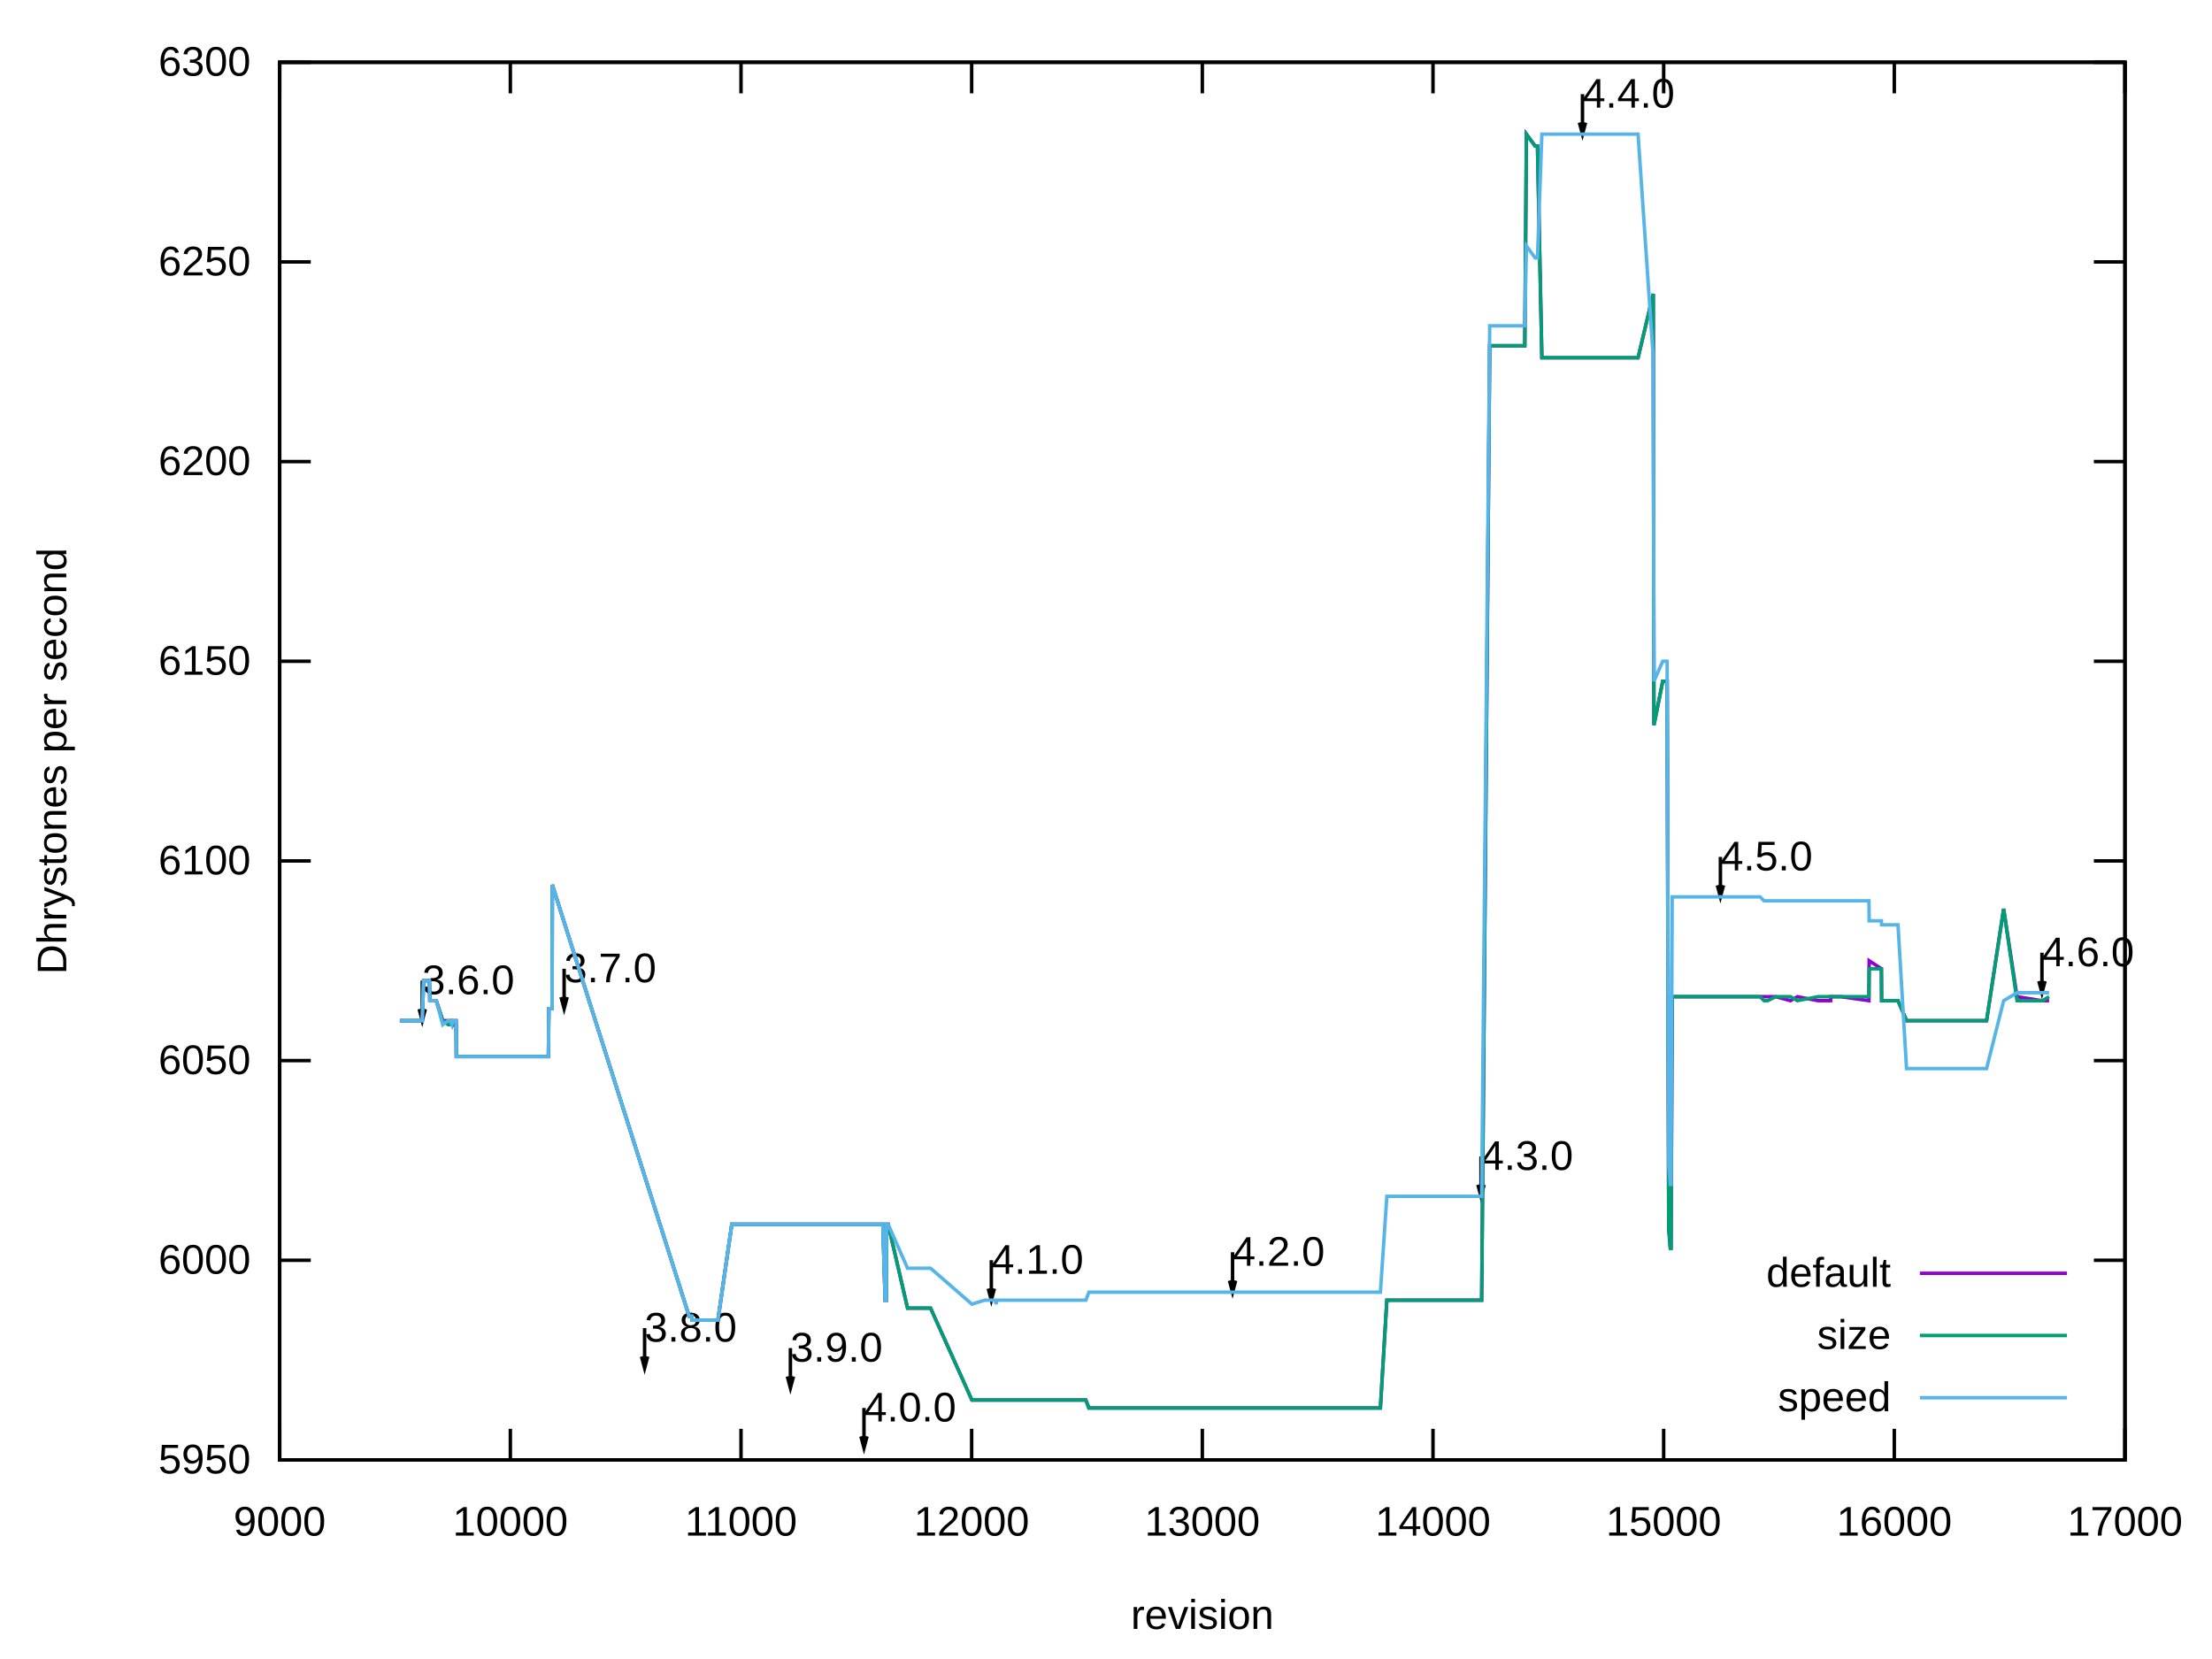
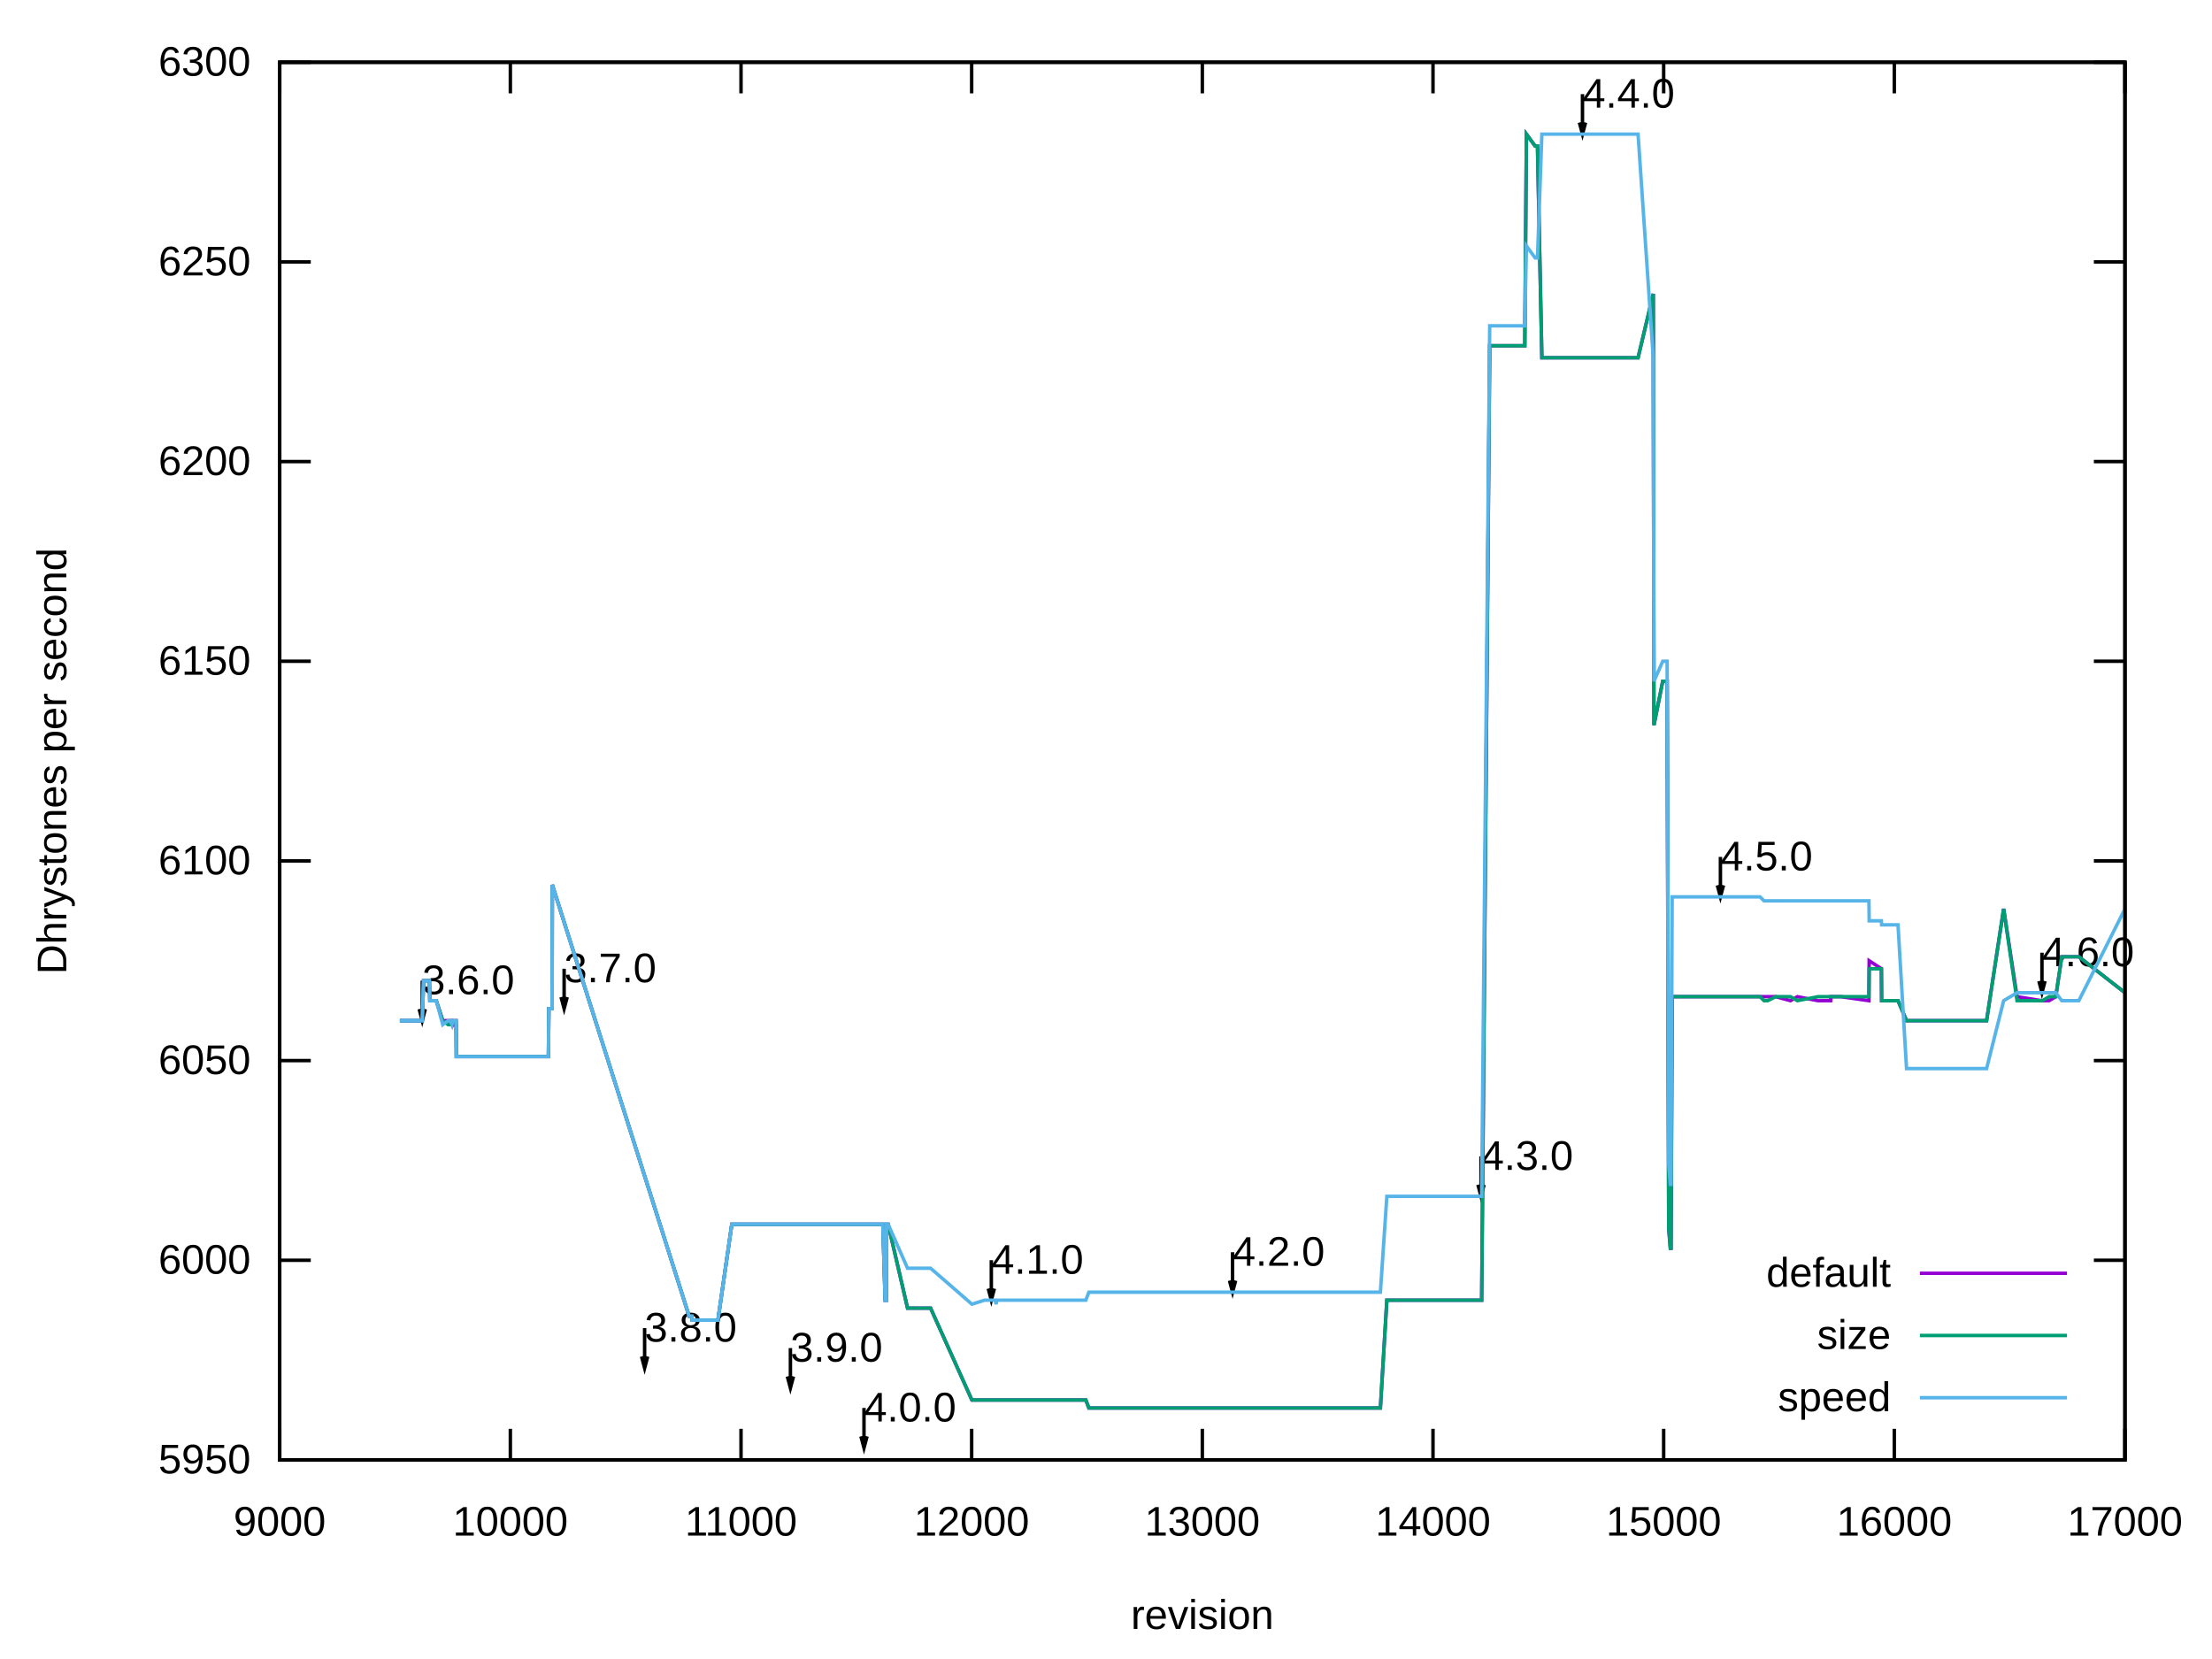
<svg xmlns="http://www.w3.org/2000/svg" xmlns:xlink="http://www.w3.org/1999/xlink" width="640" height="480" viewBox="0 0 640 480">
  <g id="gnuplot_canvas">
    <rect x="0" y="0" width="640" height="480" fill="none" />
    <defs>
      <circle id="gpDot" r="0.5" stroke-width="0.5" stroke="currentColor" />
      <path id="gpPt0" stroke-width="0.222" stroke="currentColor" d="M-1,0 h2 M0,-1 v2" />
      <path id="gpPt1" stroke-width="0.222" stroke="currentColor" d="M-1,-1 L1,1 M1,-1 L-1,1" />
      <path id="gpPt2" stroke-width="0.222" stroke="currentColor" d="M-1,0 L1,0 M0,-1 L0,1 M-1,-1 L1,1 M-1,1 L1,-1" />
      <rect id="gpPt3" stroke-width="0.222" stroke="currentColor" x="-1" y="-1" width="2" height="2" />
      <rect id="gpPt4" stroke-width="0.222" stroke="currentColor" fill="currentColor" x="-1" y="-1" width="2" height="2" />
      <circle id="gpPt5" stroke-width="0.222" stroke="currentColor" cx="0" cy="0" r="1" />
      <use xlink:href="#gpPt5" id="gpPt6" fill="currentColor" stroke="none" />
      <path id="gpPt7" stroke-width="0.222" stroke="currentColor" d="M0,-1.33 L-1.33,0.67 L1.33,0.67 z" />
      <use xlink:href="#gpPt7" id="gpPt8" fill="currentColor" stroke="none" />
      <use xlink:href="#gpPt7" id="gpPt9" stroke="currentColor" transform="rotate(180)" />
      <use xlink:href="#gpPt9" id="gpPt10" fill="currentColor" stroke="none" />
      <use xlink:href="#gpPt3" id="gpPt11" stroke="currentColor" transform="rotate(45)" />
      <use xlink:href="#gpPt11" id="gpPt12" fill="currentColor" stroke="none" />
      <path id="gpPt13" stroke-width="0.222" stroke="currentColor" d="M0,1.330 L1.265,0.411 L0.782,-1.067 L-0.782,-1.076 L-1.265,0.411 z" />
      <use xlink:href="#gpPt13" id="gpPt14" fill="currentColor" stroke="none" />
      <filter id="textbox" filterUnits="objectBoundingBox" x="0" y="0" height="1" width="1">
        <feFlood flood-color="white" flood-opacity="1" result="bgnd" />
        <feComposite in="SourceGraphic" in2="bgnd" operator="atop" />
      </filter>
      <filter id="greybox" filterUnits="objectBoundingBox" x="0" y="0" height="1" width="1">
        <feFlood flood-color="lightgrey" flood-opacity="1" result="grey" />
        <feComposite in="SourceGraphic" in2="grey" operator="atop" />
      </filter>
    </defs>
    <g fill="none" color="white" stroke="currentColor" stroke-width="1.00" stroke-linecap="butt" stroke-linejoin="miter">
</g>
    <g fill="none" color="black" stroke="currentColor" stroke-width="1.00" stroke-linecap="butt" stroke-linejoin="miter">
      <path stroke="black" d="M80.92,422.40 L89.92,422.40 M614.82,422.40 L605.82,422.40  " />
      <g transform="translate(72.53,426.30)" stroke="none" fill="black" font-family="Arial" font-size="12.00" text-anchor="end">
        <text>
          <tspan font-family="Arial"> 5950</tspan>
        </text>
      </g>
    </g>
    <g fill="none" color="black" stroke="currentColor" stroke-width="1.00" stroke-linecap="butt" stroke-linejoin="miter">
      <path stroke="black" d="M80.92,364.63 L89.92,364.63 M614.82,364.63 L605.82,364.63  " />
      <g transform="translate(72.53,368.53)" stroke="none" fill="black" font-family="Arial" font-size="12.00" text-anchor="end">
        <text>
          <tspan font-family="Arial"> 6000</tspan>
        </text>
      </g>
    </g>
    <g fill="none" color="black" stroke="currentColor" stroke-width="1.00" stroke-linecap="butt" stroke-linejoin="miter">
      <path stroke="black" d="M80.92,306.86 L89.92,306.86 M614.82,306.86 L605.82,306.86  " />
      <g transform="translate(72.53,310.76)" stroke="none" fill="black" font-family="Arial" font-size="12.00" text-anchor="end">
        <text>
          <tspan font-family="Arial"> 6050</tspan>
        </text>
      </g>
    </g>
    <g fill="none" color="black" stroke="currentColor" stroke-width="1.00" stroke-linecap="butt" stroke-linejoin="miter">
      <path stroke="black" d="M80.92,249.09 L89.92,249.09 M614.82,249.09 L605.82,249.09  " />
      <g transform="translate(72.53,252.99)" stroke="none" fill="black" font-family="Arial" font-size="12.00" text-anchor="end">
        <text>
          <tspan font-family="Arial"> 6100</tspan>
        </text>
      </g>
    </g>
    <g fill="none" color="black" stroke="currentColor" stroke-width="1.00" stroke-linecap="butt" stroke-linejoin="miter">
      <path stroke="black" d="M80.92,191.32 L89.92,191.32 M614.82,191.32 L605.82,191.32  " />
      <g transform="translate(72.53,195.22)" stroke="none" fill="black" font-family="Arial" font-size="12.00" text-anchor="end">
        <text>
          <tspan font-family="Arial"> 6150</tspan>
        </text>
      </g>
    </g>
    <g fill="none" color="black" stroke="currentColor" stroke-width="1.00" stroke-linecap="butt" stroke-linejoin="miter">
      <path stroke="black" d="M80.92,133.55 L89.92,133.55 M614.82,133.55 L605.82,133.55  " />
      <g transform="translate(72.53,137.45)" stroke="none" fill="black" font-family="Arial" font-size="12.00" text-anchor="end">
        <text>
          <tspan font-family="Arial"> 6200</tspan>
        </text>
      </g>
    </g>
    <g fill="none" color="black" stroke="currentColor" stroke-width="1.00" stroke-linecap="butt" stroke-linejoin="miter">
      <path stroke="black" d="M80.92,75.78 L89.92,75.78 M614.82,75.78 L605.82,75.78  " />
      <g transform="translate(72.53,79.68)" stroke="none" fill="black" font-family="Arial" font-size="12.00" text-anchor="end">
        <text>
          <tspan font-family="Arial"> 6250</tspan>
        </text>
      </g>
    </g>
    <g fill="none" color="black" stroke="currentColor" stroke-width="1.00" stroke-linecap="butt" stroke-linejoin="miter">
      <path stroke="black" d="M80.92,18.01 L89.92,18.01 M614.82,18.01 L605.82,18.01  " />
      <g transform="translate(72.53,21.91)" stroke="none" fill="black" font-family="Arial" font-size="12.00" text-anchor="end">
        <text>
          <tspan font-family="Arial"> 6300</tspan>
        </text>
      </g>
    </g>
    <g fill="none" color="black" stroke="currentColor" stroke-width="1.00" stroke-linecap="butt" stroke-linejoin="miter">
      <path stroke="black" d="M80.92,422.40 L80.92,413.40 M80.92,18.01 L80.92,27.01  " />
      <g transform="translate(80.92,444.30)" stroke="none" fill="black" font-family="Arial" font-size="12.00" text-anchor="middle">
        <text>
          <tspan font-family="Arial"> 9000</tspan>
        </text>
      </g>
    </g>
    <g fill="none" color="black" stroke="currentColor" stroke-width="1.00" stroke-linecap="butt" stroke-linejoin="miter">
      <path stroke="black" d="M147.66,422.40 L147.66,413.40 M147.66,18.01 L147.66,27.01  " />
      <g transform="translate(147.66,444.30)" stroke="none" fill="black" font-family="Arial" font-size="12.00" text-anchor="middle">
        <text>
          <tspan font-family="Arial"> 10000</tspan>
        </text>
      </g>
    </g>
    <g fill="none" color="black" stroke="currentColor" stroke-width="1.00" stroke-linecap="butt" stroke-linejoin="miter">
      <path stroke="black" d="M214.40,422.40 L214.40,413.40 M214.40,18.01 L214.40,27.01  " />
      <g transform="translate(214.40,444.30)" stroke="none" fill="black" font-family="Arial" font-size="12.00" text-anchor="middle">
        <text>
          <tspan font-family="Arial"> 11000</tspan>
        </text>
      </g>
    </g>
    <g fill="none" color="black" stroke="currentColor" stroke-width="1.00" stroke-linecap="butt" stroke-linejoin="miter">
      <path stroke="black" d="M281.13,422.40 L281.13,413.40 M281.13,18.01 L281.13,27.01  " />
      <g transform="translate(281.13,444.30)" stroke="none" fill="black" font-family="Arial" font-size="12.00" text-anchor="middle">
        <text>
          <tspan font-family="Arial"> 12000</tspan>
        </text>
      </g>
    </g>
    <g fill="none" color="black" stroke="currentColor" stroke-width="1.00" stroke-linecap="butt" stroke-linejoin="miter">
      <path stroke="black" d="M347.87,422.40 L347.87,413.40 M347.87,18.01 L347.87,27.01  " />
      <g transform="translate(347.87,444.30)" stroke="none" fill="black" font-family="Arial" font-size="12.00" text-anchor="middle">
        <text>
          <tspan font-family="Arial"> 13000</tspan>
        </text>
      </g>
    </g>
    <g fill="none" color="black" stroke="currentColor" stroke-width="1.00" stroke-linecap="butt" stroke-linejoin="miter">
      <path stroke="black" d="M414.61,422.40 L414.61,413.40 M414.61,18.01 L414.61,27.01  " />
      <g transform="translate(414.61,444.30)" stroke="none" fill="black" font-family="Arial" font-size="12.00" text-anchor="middle">
        <text>
          <tspan font-family="Arial"> 14000</tspan>
        </text>
      </g>
    </g>
    <g fill="none" color="black" stroke="currentColor" stroke-width="1.00" stroke-linecap="butt" stroke-linejoin="miter">
      <path stroke="black" d="M481.35,422.40 L481.35,413.40 M481.35,18.01 L481.35,27.01  " />
      <g transform="translate(481.35,444.30)" stroke="none" fill="black" font-family="Arial" font-size="12.00" text-anchor="middle">
        <text>
          <tspan font-family="Arial"> 15000</tspan>
        </text>
      </g>
    </g>
    <g fill="none" color="black" stroke="currentColor" stroke-width="1.00" stroke-linecap="butt" stroke-linejoin="miter">
      <path stroke="black" d="M548.08,422.40 L548.08,413.40 M548.08,18.01 L548.08,27.01  " />
      <g transform="translate(548.08,444.30)" stroke="none" fill="black" font-family="Arial" font-size="12.00" text-anchor="middle">
        <text>
          <tspan font-family="Arial"> 16000</tspan>
        </text>
      </g>
    </g>
    <g fill="none" color="black" stroke="currentColor" stroke-width="1.00" stroke-linecap="butt" stroke-linejoin="miter">
      <path stroke="black" d="M614.82,422.40 L614.82,413.40 M614.82,18.01 L614.82,27.01  " />
      <g transform="translate(614.82,444.30)" stroke="none" fill="black" font-family="Arial" font-size="12.00" text-anchor="middle">
        <text>
          <tspan font-family="Arial"> 17000</tspan>
        </text>
      </g>
    </g>
    <g fill="none" color="black" stroke="currentColor" stroke-width="1.00" stroke-linecap="butt" stroke-linejoin="miter">
</g>
    <g fill="none" color="black" stroke="currentColor" stroke-width="1.00" stroke-linecap="butt" stroke-linejoin="miter">
      <path stroke="black" d="M80.92,18.01 L80.92,422.40 L614.82,422.40 L614.82,18.01 L80.92,18.01 Z  " />
      <g transform="translate(122.16,287.65)" stroke="none" fill="black" font-family="Arial" font-size="12.00" text-anchor="start">
        <text>
          <tspan font-family="Arial">3.6.0</tspan>
        </text>
      </g>
      <g transform="translate(163.21,284.19)" stroke="none" fill="black" font-family="Arial" font-size="12.00" text-anchor="start">
        <text>
          <tspan font-family="Arial">3.7.0</tspan>
        </text>
      </g>
      <g transform="translate(186.50,388.17)" stroke="none" fill="black" font-family="Arial" font-size="12.00" text-anchor="start">
        <text>
          <tspan font-family="Arial">3.8.0</tspan>
        </text>
      </g>
      <g transform="translate(228.68,393.95)" stroke="none" fill="black" font-family="Arial" font-size="12.00" text-anchor="start">
        <text>
          <tspan font-family="Arial">3.9.0</tspan>
        </text>
      </g>
      <g transform="translate(249.97,411.28)" stroke="none" fill="black" font-family="Arial" font-size="12.00" text-anchor="start">
        <text>
          <tspan font-family="Arial">4.0.0</tspan>
        </text>
      </g>
      <g transform="translate(286.81,368.53)" stroke="none" fill="black" font-family="Arial" font-size="12.00" text-anchor="start">
        <text>
          <tspan font-family="Arial">4.1.0</tspan>
        </text>
      </g>
      <g transform="translate(356.61,366.22)" stroke="none" fill="black" font-family="Arial" font-size="12.00" text-anchor="start">
        <text>
          <tspan font-family="Arial">4.2.0</tspan>
        </text>
      </g>
      <g transform="translate(428.49,338.49)" stroke="none" fill="black" font-family="Arial" font-size="12.00" text-anchor="start">
        <text>
          <tspan font-family="Arial">4.3.0</tspan>
        </text>
      </g>
      <g transform="translate(457.85,31.15)" stroke="none" fill="black" font-family="Arial" font-size="12.00" text-anchor="start">
        <text>
          <tspan font-family="Arial">4.4.0</tspan>
        </text>
      </g>
      <g transform="translate(497.76,251.83)" stroke="none" fill="black" font-family="Arial" font-size="12.00" text-anchor="start">
        <text>
          <tspan font-family="Arial">4.5.0</tspan>
        </text>
      </g>
      <g transform="translate(590.79,279.56)" stroke="none" fill="black" font-family="Arial" font-size="12.00" text-anchor="start">
        <text>
          <tspan font-family="Arial">4.6.0</tspan>
        </text>
      </g>
    </g>
    <g fill="none" color="black" stroke="currentColor" stroke-width="1.00" stroke-linecap="butt" stroke-linejoin="miter">
      <path stroke="black" d="M121.28,291.96 L122.17,295.30 L123.06,291.96 M122.17,283.74 L122.17,295.30  " />
    </g>
    <g fill="none" color="black" stroke="currentColor" stroke-width="1.00" stroke-linecap="butt" stroke-linejoin="miter">
      <path stroke="black" d="M162.33,288.49 L163.22,291.83 L164.11,288.49 M163.22,280.28 L163.22,291.83  " />
    </g>
    <g fill="none" color="black" stroke="currentColor" stroke-width="1.00" stroke-linecap="butt" stroke-linejoin="miter">
      <path stroke="black" d="M185.62,392.48 L186.51,395.82 L187.40,392.48 M186.51,384.26 L186.51,395.82  " />
    </g>
    <g fill="none" color="black" stroke="currentColor" stroke-width="1.00" stroke-linecap="butt" stroke-linejoin="miter">
      <path stroke="black" d="M227.80,398.25 L228.69,401.59 L229.58,398.25 M228.69,390.04 L228.69,401.59  " />
    </g>
    <g fill="none" color="black" stroke="currentColor" stroke-width="1.00" stroke-linecap="butt" stroke-linejoin="miter">
      <path stroke="black" d="M249.09,415.58 L249.98,418.92 L250.87,415.58 M249.98,407.37 L249.98,418.92  " />
    </g>
    <g fill="none" color="black" stroke="currentColor" stroke-width="1.00" stroke-linecap="butt" stroke-linejoin="miter">
      <path stroke="black" d="M285.93,372.83 L286.82,376.17 L287.71,372.83 M286.82,364.62 L286.82,376.17  " />
    </g>
    <g fill="none" color="black" stroke="currentColor" stroke-width="1.00" stroke-linecap="butt" stroke-linejoin="miter">
      <path stroke="black" d="M355.73,370.52 L356.62,373.86 L357.51,370.52 M356.62,362.31 L356.62,373.86  " />
    </g>
    <g fill="none" color="black" stroke="currentColor" stroke-width="1.00" stroke-linecap="butt" stroke-linejoin="miter">
      <path stroke="black" d="M427.61,342.79 L428.50,346.13 L429.39,342.79 M428.50,334.58 L428.50,346.13  " />
    </g>
    <g fill="none" color="black" stroke="currentColor" stroke-width="1.00" stroke-linecap="butt" stroke-linejoin="miter">
      <path stroke="black" d="M456.97,35.46 L457.86,38.80 L458.75,35.46 M457.86,27.24 L457.86,38.80  " />
    </g>
    <g fill="none" color="black" stroke="currentColor" stroke-width="1.00" stroke-linecap="butt" stroke-linejoin="miter">
      <path stroke="black" d="M496.88,256.14 L497.77,259.48 L498.66,256.14 M497.77,247.92 L497.77,259.48  " />
    </g>
    <g fill="none" color="black" stroke="currentColor" stroke-width="1.00" stroke-linecap="butt" stroke-linejoin="miter">
      <path stroke="black" d="M589.91,283.87 L590.80,287.21 L591.69,283.87 M590.80,275.65 L590.80,287.21  " />
    </g>
    <g fill="none" color="black" stroke="currentColor" stroke-width="1.00" stroke-linecap="butt" stroke-linejoin="miter">
</g>
    <g id="gnuplot_plot_1">
      <g fill="none" color="black" stroke="currentColor" stroke-width="1.00" stroke-linecap="butt" stroke-linejoin="miter">
        <g transform="translate(547.09,372.30)" stroke="none" fill="black" font-family="Arial" font-size="12.00" text-anchor="end">
          <text>
            <tspan font-family="Arial">default</tspan>
          </text>
        </g>
      </g>
      <g fill="none" color="black" stroke="currentColor" stroke-width="1.00" stroke-linecap="butt" stroke-linejoin="miter">
-         <path stroke="rgb(148,   0, 211)" d="M555.48,368.40 L598.04,368.40 M115.69,295.31 L116.96,295.31 L117.63,295.31 L118.83,295.31 L119.69,295.31 L120.23,295.31   L120.70,295.31 L121.03,295.31 L121.10,295.31 L121.16,295.31 L121.23,295.31 L122.16,295.31 L122.56,283.75 L123.10,283.75   L123.30,283.75 L123.37,283.75 L123.43,283.75 L123.50,283.75 L123.63,283.75 L123.97,283.75 L124.03,283.75 L124.23,283.75   L124.37,289.53 L124.50,289.53 L124.57,289.53 L124.90,289.53 L125.10,289.53 L125.23,289.53 L125.30,289.53 L125.37,289.53   L126.23,289.53 L128.10,295.31 L129.64,295.31 L130.31,295.31 L130.77,295.31 L131.04,296.46 L131.71,295.31 L131.91,295.31   L131.97,295.31 L132.04,305.70 L132.11,305.70 L132.51,305.70 L133.24,305.70 L133.64,305.70 L133.71,305.70 L133.84,305.70   L134.11,305.70 L134.51,305.70 L134.78,305.70 L134.84,305.70 L135.31,305.70 L135.51,305.70 L135.58,305.70 L135.64,305.70   L136.31,305.70 L136.45,305.70 L136.71,305.70 L139.58,305.70 L144.25,305.70 L144.52,305.70 L144.65,305.70 L144.72,305.70   L145.05,305.70 L158.54,305.70 L158.67,305.70 L158.80,291.84 L159.27,291.84 L159.74,291.84 L159.80,256.02 L199.38,380.81   L199.85,380.81 L200.11,380.81 L200.18,380.81 L200.25,381.96 L200.38,381.96 L201.05,381.96 L207.72,381.96 L211.73,354.23   L212.66,354.23 L220.20,354.23 L221.07,354.23 L224.41,354.23 L228.68,354.23 L231.75,354.23 L236.42,354.23 L236.75,354.23   L239.15,354.23 L243.43,354.23 L243.63,354.23 L244.23,354.23 L248.23,354.23 L248.36,354.23 L249.97,354.23 L253.50,354.23   L255.37,354.23 L255.44,354.23 L256.11,376.18 L256.44,376.18 L256.51,354.23 L256.91,354.23 L256.97,354.23 L262.58,378.49   L269.25,378.49 L281.20,405.07 L284.87,405.07 L286.81,405.07 L287.67,405.07 L287.81,405.07 L287.94,405.07 L288.21,405.07   L288.41,405.07 L288.74,405.07 L307.29,405.07 L308.83,405.07 L309.83,405.07 L311.16,405.07 L312.10,405.07 L313.70,405.07   L314.17,405.07 L315.04,407.38 L323.98,407.38 L326.05,407.38 L327.11,407.38 L327.31,407.38 L330.92,407.38 L333.45,407.38   L334.19,407.38 L336.32,407.38 L338.66,407.38 L339.53,407.38 L340.60,407.38 L341.20,407.38 L345.80,407.38 L356.61,407.38   L361.22,407.38 L367.89,407.38 L380.91,407.38 L393.85,407.38 L395.19,407.38 L397.79,407.38 L399.39,407.38 L401.26,376.18   L401.53,376.18 L402.13,376.18 L402.93,376.18 L404.26,376.18 L406.93,376.18 L407.93,376.18 L414.61,376.18 L426.89,376.18   L428.49,376.18 L428.69,376.18 L431.02,100.04 L431.16,100.04 L431.49,100.04 L434.63,100.04 L437.70,100.04 L439.30,100.04   L441.17,100.04 L441.64,38.81 L444.17,42.27 L444.51,42.27 L444.84,42.27 L446.11,103.51 L448.64,103.51 L449.84,103.51   L457.85,103.51 L457.99,103.51 L461.99,103.51 L463.86,103.51 L469.13,103.51 L473.94,103.51 L478.34,85.02 L478.54,209.81   L481.08,197.10 L482.35,197.10 L482.81,355.39 L483.28,361.16 L483.48,361.16 L483.81,288.37 L485.35,288.37 L487.55,288.37   L488.29,288.37 L489.15,288.37 L489.22,288.37 L489.29,288.37 L492.82,288.37 L497.36,288.37 L497.76,288.37 L502.50,288.37   L509.24,288.37 L510.38,288.37 L511.44,288.37 L513.78,288.37 L518.05,289.53 L520.05,288.37 L525.99,289.53 L529.66,289.53   L529.73,288.37 L532.60,288.37 L540.74,289.53 L540.81,277.97 L544.35,280.29 L544.41,289.53 L545.21,289.53 L549.15,289.53   L551.62,295.31 L558.29,295.31 L559.83,295.31 L562.76,295.31 L563.63,295.31 L568.44,295.31 L568.84,295.31 L570.77,295.31   L571.51,295.31 L571.71,295.31 L573.38,295.31 L574.78,295.31 L579.72,262.95 L583.59,288.37 L590.79,289.53 L590.93,289.53   L592.86,289.53  " />
+         <path stroke="rgb(148,   0, 211)" d="M555.48,368.40 L598.04,368.40 M115.69,295.31 L116.96,295.31 L117.63,295.31 L118.83,295.31 L119.69,295.31 L120.23,295.31   L120.70,295.31 L121.03,295.31 L121.10,295.31 L121.16,295.31 L121.23,295.31 L122.16,295.31 L122.56,283.75 L123.10,283.75   L123.30,283.75 L123.37,283.75 L123.43,283.75 L123.50,283.75 L123.63,283.75 L123.97,283.75 L124.03,283.75 L124.23,283.75   L124.37,289.53 L124.50,289.53 L124.57,289.53 L124.90,289.53 L125.10,289.53 L125.23,289.53 L125.30,289.53 L125.37,289.53   L126.23,289.53 L128.10,295.31 L129.64,295.31 L130.31,295.31 L130.77,295.31 L131.04,296.46 L131.71,295.31 L131.91,295.31   L131.97,295.31 L132.04,305.70 L132.11,305.70 L132.51,305.70 L133.24,305.70 L133.64,305.70 L133.71,305.70 L133.84,305.70   L134.11,305.70 L134.51,305.70 L134.78,305.70 L134.84,305.70 L135.31,305.70 L135.51,305.70 L135.58,305.70 L135.64,305.70   L136.31,305.70 L136.45,305.70 L136.71,305.70 L139.58,305.70 L144.25,305.70 L144.52,305.70 L144.65,305.70 L144.72,305.70   L145.05,305.70 L158.54,305.70 L158.67,305.70 L158.80,291.84 L159.27,291.84 L159.74,291.84 L159.80,256.02 L199.38,380.81   L199.85,380.81 L200.11,380.81 L200.18,380.81 L200.25,381.96 L200.38,381.96 L201.05,381.96 L207.72,381.96 L211.73,354.23   L212.66,354.23 L220.20,354.23 L221.07,354.23 L224.41,354.23 L228.68,354.23 L231.75,354.23 L236.42,354.23 L236.75,354.23   L239.15,354.23 L243.43,354.23 L243.63,354.23 L244.23,354.23 L248.23,354.23 L248.36,354.23 L249.97,354.23 L253.50,354.23   L255.37,354.23 L255.44,354.23 L256.11,376.18 L256.44,376.18 L256.51,354.23 L256.91,354.23 L256.97,354.23 L262.58,378.49   L269.25,378.49 L281.20,405.07 L284.87,405.07 L286.81,405.07 L287.67,405.07 L287.81,405.07 L287.94,405.07 L288.21,405.07   L288.41,405.07 L288.74,405.07 L307.29,405.07 L308.83,405.07 L309.83,405.07 L311.16,405.07 L312.10,405.07 L313.70,405.07   L314.17,405.07 L315.04,407.38 L323.98,407.38 L326.05,407.38 L327.11,407.38 L327.31,407.38 L330.92,407.38 L333.45,407.38   L334.19,407.38 L336.32,407.38 L338.66,407.38 L339.53,407.38 L340.60,407.38 L341.20,407.38 L345.80,407.38 L356.61,407.38   L361.22,407.38 L367.89,407.38 L380.91,407.38 L393.85,407.38 L395.19,407.38 L397.79,407.38 L399.39,407.38 L401.26,376.18   L401.53,376.18 L402.13,376.18 L402.93,376.18 L404.26,376.18 L406.93,376.18 L407.93,376.18 L414.61,376.18 L426.89,376.18   L428.49,376.18 L428.69,376.18 L431.02,100.04 L431.16,100.04 L431.49,100.04 L434.63,100.04 L437.70,100.04 L439.30,100.04   L441.17,100.04 L441.64,38.81 L444.17,42.27 L444.51,42.27 L444.84,42.27 L446.11,103.51 L448.64,103.51 L449.84,103.51   L457.85,103.51 L457.99,103.51 L461.99,103.51 L463.86,103.51 L469.13,103.51 L473.94,103.51 L478.34,85.02 L478.54,209.81   L481.08,197.10 L482.35,197.10 L482.81,355.39 L483.28,361.16 L483.48,361.16 L483.81,288.37 L485.35,288.37 L487.55,288.37   L488.29,288.37 L489.15,288.37 L489.22,288.37 L489.29,288.37 L492.82,288.37 L497.36,288.37 L497.76,288.37 L502.50,288.37   L509.24,288.37 L510.38,288.37 L511.44,288.37 L513.78,288.37 L518.05,289.53 L520.05,288.37 L525.99,289.53 L529.66,289.53   L529.73,288.37 L532.60,288.37 L540.74,289.53 L540.81,277.97 L544.35,280.29 L544.41,289.53 L545.21,289.53 L549.15,289.53   L551.62,295.31 L558.29,295.31 L559.83,295.31 L562.76,295.31 L563.63,295.31 L568.44,295.31 L568.84,295.31 L570.77,295.31   L571.51,295.31 L571.71,295.31 L573.38,295.31 L574.78,295.31 L579.72,262.95 L583.59,288.37 L590.79,289.53 L590.93,289.53   L592.86,289.53 L594.80,288.37 L596.53,276.82 L598.34,276.82 L601.47,276.82 L614.82,287.22  " />
      </g>
    </g>
    <g id="gnuplot_plot_2">
      <g fill="none" color="black" stroke="currentColor" stroke-width="1.00" stroke-linecap="butt" stroke-linejoin="miter">
        <g transform="translate(547.09,390.30)" stroke="none" fill="black" font-family="Arial" font-size="12.00" text-anchor="end">
          <text>
            <tspan font-family="Arial">size</tspan>
          </text>
        </g>
      </g>
      <g fill="none" color="black" stroke="currentColor" stroke-width="1.00" stroke-linecap="butt" stroke-linejoin="miter">
-         <path stroke="rgb(  0, 158, 115)" d="M555.48,386.40 L598.04,386.40 M115.69,295.31 L116.96,295.31 L117.63,295.31 L118.83,295.31 L119.69,295.31 L120.23,295.31   L120.70,295.31 L121.03,295.31 L121.10,295.31 L121.16,295.31 L121.23,295.31 L122.16,295.31 L122.56,283.75 L123.10,283.75   L123.30,283.75 L123.37,283.75 L123.43,283.75 L123.50,283.75 L123.63,283.75 L123.97,283.75 L124.03,283.75 L124.23,283.75   L124.37,289.53 L124.50,289.53 L124.57,289.53 L124.90,289.53 L125.10,289.53 L125.23,289.53 L125.30,289.53 L125.37,289.53   L126.23,289.53 L128.10,295.31 L129.64,296.46 L130.31,296.46 L130.77,295.31 L131.04,295.31 L131.71,296.46 L131.91,295.31   L131.97,296.46 L132.04,305.70 L132.11,305.70 L132.51,305.70 L133.24,305.70 L133.64,305.70 L133.71,305.70 L133.84,305.70   L134.11,305.70 L134.51,305.70 L134.78,305.70 L134.84,305.70 L135.31,305.70 L135.51,305.70 L135.58,305.70 L135.64,305.70   L136.31,305.70 L136.45,305.70 L136.71,305.70 L139.58,305.70 L144.25,305.70 L144.52,305.70 L144.65,305.70 L144.72,305.70   L145.05,305.70 L158.54,305.70 L158.67,305.70 L158.80,291.84 L159.27,291.84 L159.74,291.84 L159.80,256.02 L199.38,380.81   L199.85,380.81 L200.11,380.81 L200.18,380.81 L200.25,381.96 L200.38,381.96 L201.05,381.96 L207.72,381.96 L211.73,354.23   L212.66,354.23 L220.20,354.23 L221.07,354.23 L224.41,354.23 L228.68,354.23 L231.75,354.23 L236.42,354.23 L236.75,354.23   L239.15,354.23 L243.43,354.23 L243.63,354.23 L244.23,354.23 L248.23,354.23 L248.36,354.23 L249.97,354.23 L253.50,354.23   L255.37,354.23 L255.44,354.23 L256.11,376.18 L256.44,376.18 L256.51,354.23 L256.91,354.23 L256.97,354.23 L262.58,378.49   L269.25,378.49 L281.20,405.07 L284.87,405.07 L286.81,405.07 L287.67,405.07 L287.81,405.07 L287.94,405.07 L288.21,405.07   L288.41,405.07 L288.74,405.07 L307.29,405.07 L308.83,405.07 L309.83,405.07 L311.16,405.07 L312.10,405.07 L313.70,405.07   L314.17,405.07 L315.04,407.38 L323.98,407.38 L326.05,407.38 L327.11,407.38 L327.31,407.38 L330.92,407.38 L333.45,407.38   L334.19,407.38 L336.32,407.38 L338.66,407.38 L339.53,407.38 L340.60,407.38 L341.20,407.38 L345.80,407.38 L356.61,407.38   L361.22,407.38 L367.89,407.38 L380.91,407.38 L393.85,407.38 L395.19,407.38 L397.79,407.38 L399.39,407.38 L401.26,376.18   L401.53,376.18 L402.13,376.18 L402.93,376.18 L404.26,376.18 L406.93,376.18 L407.93,376.18 L414.61,376.18 L426.89,376.18   L428.49,376.18 L428.69,376.18 L431.02,100.04 L431.16,100.04 L431.49,100.04 L434.63,100.04 L437.70,100.04 L439.30,100.04   L441.17,100.04 L441.64,38.81 L444.17,42.27 L444.51,42.27 L444.84,42.27 L446.11,103.51 L448.64,103.51 L449.84,103.51   L457.85,103.51 L457.99,103.51 L461.99,103.51 L463.86,103.51 L469.13,103.51 L473.94,103.51 L478.34,85.02 L478.54,209.81   L481.08,197.10 L482.35,197.10 L482.81,355.39 L483.28,361.16 L483.48,361.16 L483.81,288.37 L485.35,288.37 L487.55,288.37   L488.29,288.37 L489.15,288.37 L489.22,288.37 L489.29,288.37 L492.82,288.37 L497.36,288.37 L497.76,288.37 L502.50,288.37   L509.24,288.37 L510.38,289.53 L511.44,289.53 L513.78,288.37 L518.05,288.37 L520.05,289.53 L525.99,288.37 L529.66,288.37   L529.73,288.37 L532.60,288.37 L540.74,288.37 L540.81,280.29 L544.35,280.29 L544.41,289.53 L545.21,289.53 L549.15,289.53   L551.62,295.31 L558.29,295.31 L559.83,295.31 L562.76,295.31 L563.63,295.31 L568.44,295.31 L568.84,295.31 L570.77,295.31   L571.51,295.31 L571.71,295.31 L573.38,295.31 L574.78,295.31 L579.72,262.95 L583.59,289.53 L590.79,289.53 L590.93,289.53   L592.86,288.37  " />
+         <path stroke="rgb(  0, 158, 115)" d="M555.48,386.40 L598.04,386.40 M115.69,295.31 L116.96,295.31 L117.63,295.31 L118.83,295.31 L119.69,295.31 L120.23,295.31   L120.70,295.31 L121.03,295.31 L121.10,295.31 L121.16,295.31 L121.23,295.31 L122.16,295.31 L122.56,283.75 L123.10,283.75   L123.30,283.75 L123.37,283.75 L123.43,283.75 L123.50,283.75 L123.63,283.75 L123.97,283.75 L124.03,283.75 L124.23,283.75   L124.37,289.53 L124.50,289.53 L124.57,289.53 L124.90,289.53 L125.10,289.53 L125.23,289.53 L125.30,289.53 L125.37,289.53   L126.23,289.53 L128.10,295.31 L129.64,296.46 L130.31,296.46 L130.77,295.31 L131.04,295.31 L131.71,296.46 L131.91,295.31   L131.97,296.46 L132.04,305.70 L132.11,305.70 L132.51,305.70 L133.24,305.70 L133.64,305.70 L133.71,305.70 L133.84,305.70   L134.11,305.70 L134.51,305.70 L134.78,305.70 L134.84,305.70 L135.31,305.70 L135.51,305.70 L135.58,305.70 L135.64,305.70   L136.31,305.70 L136.45,305.70 L136.71,305.70 L139.58,305.70 L144.25,305.70 L144.52,305.70 L144.65,305.70 L144.72,305.70   L145.05,305.70 L158.54,305.70 L158.67,305.70 L158.80,291.84 L159.27,291.84 L159.74,291.84 L159.80,256.02 L199.38,380.81   L199.85,380.81 L200.11,380.81 L200.18,380.81 L200.25,381.96 L200.38,381.96 L201.05,381.96 L207.72,381.96 L211.73,354.23   L212.66,354.23 L220.20,354.23 L221.07,354.23 L224.41,354.23 L228.68,354.23 L231.75,354.23 L236.42,354.23 L236.75,354.23   L239.15,354.23 L243.43,354.23 L243.63,354.23 L244.23,354.23 L248.23,354.23 L248.36,354.23 L249.97,354.23 L253.50,354.23   L255.37,354.23 L255.44,354.23 L256.11,376.18 L256.44,376.18 L256.51,354.23 L256.91,354.23 L256.97,354.23 L262.58,378.49   L269.25,378.49 L281.20,405.07 L284.87,405.07 L286.81,405.07 L287.67,405.07 L287.81,405.07 L287.94,405.07 L288.21,405.07   L288.41,405.07 L288.74,405.07 L307.29,405.07 L308.83,405.07 L309.83,405.07 L311.16,405.07 L312.10,405.07 L313.70,405.07   L314.17,405.07 L315.04,407.38 L323.98,407.38 L326.05,407.38 L327.11,407.38 L327.31,407.38 L330.92,407.38 L333.45,407.38   L334.19,407.38 L336.32,407.38 L338.66,407.38 L339.53,407.38 L340.60,407.38 L341.20,407.38 L345.80,407.38 L356.61,407.38   L361.22,407.38 L367.89,407.38 L380.91,407.38 L393.85,407.38 L395.19,407.38 L397.79,407.38 L399.39,407.38 L401.26,376.18   L401.53,376.18 L402.13,376.18 L402.93,376.18 L404.26,376.18 L406.93,376.18 L407.93,376.18 L414.61,376.18 L426.89,376.18   L428.49,376.18 L428.69,376.18 L431.02,100.04 L431.16,100.04 L431.49,100.04 L434.63,100.04 L437.70,100.04 L439.30,100.04   L441.17,100.04 L441.64,38.81 L444.17,42.27 L444.51,42.27 L444.84,42.27 L446.11,103.51 L448.64,103.51 L449.84,103.51   L457.85,103.51 L457.99,103.51 L461.99,103.51 L463.86,103.51 L469.13,103.51 L473.94,103.51 L478.34,85.02 L478.54,209.81   L481.08,197.10 L482.35,197.10 L482.81,355.39 L483.28,361.16 L483.48,361.16 L483.81,288.37 L485.35,288.37 L487.55,288.37   L488.29,288.37 L489.15,288.37 L489.22,288.37 L489.29,288.37 L492.82,288.37 L497.36,288.37 L497.76,288.37 L502.50,288.37   L509.24,288.37 L510.38,289.53 L511.44,289.53 L513.78,288.37 L518.05,288.37 L520.05,289.53 L525.99,288.37 L529.66,288.37   L529.73,288.37 L532.60,288.37 L540.74,288.37 L540.81,280.29 L544.35,280.29 L544.41,289.53 L545.21,289.53 L549.15,289.53   L551.62,295.31 L558.29,295.31 L559.83,295.31 L562.76,295.31 L563.63,295.31 L568.44,295.31 L568.84,295.31 L570.77,295.31   L571.51,295.31 L571.71,295.31 L573.38,295.31 L574.78,295.31 L579.72,262.95 L583.59,289.53 L590.79,289.53 L590.93,289.53   L592.86,288.37 L594.80,288.37 L596.53,276.82 L598.34,276.82 L601.47,276.82 L614.82,287.22  " />
      </g>
    </g>
    <g id="gnuplot_plot_3">
      <g fill="none" color="black" stroke="currentColor" stroke-width="1.00" stroke-linecap="butt" stroke-linejoin="miter">
        <g transform="translate(547.09,408.30)" stroke="none" fill="black" font-family="Arial" font-size="12.00" text-anchor="end">
          <text>
            <tspan font-family="Arial">speed</tspan>
          </text>
        </g>
      </g>
      <g fill="none" color="black" stroke="currentColor" stroke-width="1.00" stroke-linecap="butt" stroke-linejoin="miter">
-         <path stroke="rgb( 86, 180, 233)" d="M555.48,404.40 L598.04,404.40 M115.69,295.31 L116.96,295.31 L117.63,295.31 L118.83,295.31 L119.69,295.31 L120.23,295.31   L120.70,295.31 L121.03,295.31 L121.10,295.31 L121.16,295.31 L121.23,295.31 L122.16,295.31 L122.56,283.75 L123.10,283.75   L123.30,283.75 L123.37,283.75 L123.43,283.75 L123.50,283.75 L123.63,283.75 L123.97,283.75 L124.03,283.75 L124.23,283.75   L124.37,289.53 L124.50,289.53 L124.57,289.53 L124.90,289.53 L125.10,289.53 L125.23,289.53 L125.30,289.53 L125.37,289.53   L126.23,289.53 L128.10,296.46 L129.64,295.31 L130.31,295.31 L130.77,296.46 L131.04,295.31 L131.71,295.31 L131.91,295.31   L131.97,295.31 L132.04,305.70 L132.11,305.70 L132.51,305.70 L133.24,305.70 L133.64,305.70 L133.71,305.70 L133.84,305.70   L134.11,305.70 L134.51,305.70 L134.78,305.70 L134.84,305.70 L135.31,305.70 L135.51,305.70 L135.58,305.70 L135.64,305.70   L136.31,305.70 L136.45,305.70 L136.71,305.70 L139.58,305.70 L144.25,305.70 L144.52,305.70 L144.65,305.70 L144.72,305.70   L145.05,305.70 L158.54,305.70 L158.67,305.70 L158.80,291.84 L159.27,291.84 L159.74,291.84 L159.80,256.02 L199.38,380.81   L199.85,380.81 L200.11,380.81 L200.18,380.81 L200.25,381.96 L200.38,381.96 L201.05,381.96 L207.72,381.96 L211.73,354.23   L212.66,354.23 L220.20,354.23 L221.07,354.23 L224.41,354.23 L228.68,354.23 L231.75,354.23 L236.42,354.23 L236.75,354.23   L239.15,354.23 L243.43,354.23 L243.63,354.23 L244.23,354.23 L248.23,354.23 L248.36,354.23 L249.97,354.23 L253.50,354.23   L255.37,354.23 L255.44,354.23 L256.11,376.18 L256.44,376.18 L256.51,354.23 L256.91,354.23 L256.97,354.23 L262.58,366.94   L269.25,366.94 L281.20,377.34 L284.87,376.18 L286.81,376.18 L287.67,376.18 L287.81,376.18 L287.94,376.18 L288.21,377.34   L288.41,376.18 L288.74,376.18 L307.29,376.18 L308.83,376.18 L309.83,376.18 L311.16,376.18 L312.10,376.18 L313.70,376.18   L314.17,376.18 L315.04,373.87 L323.98,373.87 L326.05,373.87 L327.11,373.87 L327.31,373.87 L330.92,373.87 L333.45,373.87   L334.19,373.87 L336.32,373.87 L338.66,373.87 L339.53,373.87 L340.60,373.87 L341.20,373.87 L345.80,373.87 L356.61,373.87   L361.22,373.87 L367.89,373.87 L380.91,373.87 L393.85,373.87 L395.19,373.87 L397.79,373.87 L399.39,373.87 L401.26,346.14   L401.53,346.14 L402.13,346.14 L402.93,346.14 L404.26,346.14 L406.93,346.14 L407.93,346.14 L414.61,346.14 L426.89,346.14   L428.49,346.14 L428.69,346.14 L431.02,94.27 L431.16,94.27 L431.49,94.27 L434.63,94.27 L437.70,94.27 L439.30,94.27   L441.17,94.27 L441.64,71.16 L444.17,74.62 L444.51,74.62 L444.84,74.62 L446.11,38.81 L448.64,38.81 L449.84,38.81   L457.85,38.81 L457.99,38.81 L461.99,38.81 L463.86,38.81 L469.13,38.81 L473.94,38.81 L478.34,103.51 L478.54,197.10   L481.08,191.32 L482.35,191.32 L482.81,336.90 L483.28,342.68 L483.48,342.68 L483.81,259.49 L485.35,259.49 L487.55,259.49   L488.29,259.49 L489.15,259.49 L489.22,259.49 L489.29,259.49 L492.82,259.49 L497.36,259.49 L497.76,259.49 L502.50,259.49   L509.24,259.49 L510.38,260.64 L511.44,260.64 L513.78,260.64 L518.05,260.64 L520.05,260.64 L525.99,260.64 L529.66,260.64   L529.73,260.64 L532.60,260.64 L540.74,260.64 L540.81,266.42 L544.35,266.42 L544.41,267.58 L545.21,267.58 L549.15,267.58   L551.62,309.17 L558.29,309.17 L559.83,309.17 L562.76,309.17 L563.63,309.17 L568.44,309.17 L568.84,309.17 L570.77,309.17   L571.51,309.17 L571.71,309.17 L573.38,309.17 L574.78,309.17 L579.72,289.53 L583.59,287.22 L590.79,287.22 L590.93,287.22   L592.86,287.22  " />
+         <path stroke="rgb( 86, 180, 233)" d="M555.48,404.40 L598.04,404.40 M115.69,295.31 L116.96,295.31 L117.63,295.31 L118.83,295.31 L119.69,295.31 L120.23,295.31   L120.70,295.31 L121.03,295.31 L121.10,295.31 L121.16,295.31 L121.23,295.31 L122.16,295.31 L122.56,283.75 L123.10,283.75   L123.30,283.75 L123.37,283.75 L123.43,283.75 L123.50,283.75 L123.63,283.75 L123.97,283.75 L124.03,283.75 L124.23,283.75   L124.37,289.53 L124.50,289.53 L124.57,289.53 L124.90,289.53 L125.10,289.53 L125.23,289.53 L125.30,289.53 L125.37,289.53   L126.23,289.53 L128.10,296.46 L129.64,295.31 L130.31,295.31 L130.77,296.46 L131.04,295.31 L131.71,295.31 L131.91,295.31   L131.97,295.31 L132.04,305.70 L132.11,305.70 L132.51,305.70 L133.24,305.70 L133.64,305.70 L133.71,305.70 L133.84,305.70   L134.11,305.70 L134.51,305.70 L134.78,305.70 L134.84,305.70 L135.31,305.70 L135.51,305.70 L135.58,305.70 L135.64,305.70   L136.31,305.70 L136.45,305.70 L136.71,305.70 L139.58,305.70 L144.25,305.70 L144.52,305.70 L144.65,305.70 L144.72,305.70   L145.05,305.70 L158.54,305.70 L158.67,305.70 L158.80,291.84 L159.27,291.84 L159.74,291.84 L159.80,256.02 L199.38,380.81   L199.85,380.81 L200.11,380.81 L200.18,380.81 L200.25,381.96 L200.38,381.96 L201.05,381.96 L207.72,381.96 L211.73,354.23   L212.66,354.23 L220.20,354.23 L221.07,354.23 L224.41,354.23 L228.68,354.23 L231.75,354.23 L236.42,354.23 L236.75,354.23   L239.15,354.23 L243.43,354.23 L243.63,354.23 L244.23,354.23 L248.23,354.23 L248.36,354.23 L249.97,354.23 L253.50,354.23   L255.37,354.23 L255.44,354.23 L256.11,376.18 L256.44,376.18 L256.51,354.23 L256.91,354.23 L256.97,354.23 L262.58,366.94   L269.25,366.94 L281.20,377.34 L284.87,376.18 L286.81,376.18 L287.67,376.18 L287.81,376.18 L287.94,376.18 L288.21,377.34   L288.41,376.18 L288.74,376.18 L307.29,376.18 L308.83,376.18 L309.83,376.18 L311.16,376.18 L312.10,376.18 L313.70,376.18   L314.17,376.18 L315.04,373.87 L323.98,373.87 L326.05,373.87 L327.11,373.87 L327.31,373.87 L330.92,373.87 L333.45,373.87   L334.19,373.87 L336.32,373.87 L338.66,373.87 L339.53,373.87 L340.60,373.87 L341.20,373.87 L345.80,373.87 L356.61,373.87   L361.22,373.87 L367.89,373.87 L380.91,373.87 L393.85,373.87 L395.19,373.87 L397.79,373.87 L399.39,373.87 L401.26,346.14   L401.53,346.14 L402.13,346.14 L402.93,346.14 L404.26,346.14 L406.93,346.14 L407.93,346.14 L414.61,346.14 L426.89,346.14   L428.49,346.14 L428.69,346.14 L431.02,94.27 L431.16,94.27 L431.49,94.27 L434.63,94.27 L437.70,94.27 L439.30,94.27   L441.17,94.27 L441.64,71.16 L444.17,74.62 L444.51,74.62 L444.84,74.62 L446.11,38.81 L448.64,38.81 L449.84,38.81   L457.85,38.81 L457.99,38.81 L461.99,38.81 L463.86,38.81 L469.13,38.81 L473.94,38.81 L478.34,103.51 L478.54,197.10   L481.08,191.32 L482.35,191.32 L482.81,336.90 L483.28,342.68 L483.48,342.68 L483.81,259.49 L485.35,259.49 L487.55,259.49   L488.29,259.49 L489.15,259.49 L489.22,259.49 L489.29,259.49 L492.82,259.49 L497.36,259.49 L497.76,259.49 L502.50,259.49   L509.24,259.49 L510.38,260.64 L511.44,260.64 L513.78,260.64 L518.05,260.64 L520.05,260.64 L525.99,260.64 L529.66,260.64   L529.73,260.64 L532.60,260.64 L540.74,260.64 L540.81,266.42 L544.35,266.42 L544.41,267.58 L545.21,267.58 L549.15,267.58   L551.62,309.17 L558.29,309.17 L559.83,309.17 L562.76,309.17 L563.63,309.17 L568.44,309.17 L568.84,309.17 L570.77,309.17   L571.51,309.17 L571.71,309.17 L573.38,309.17 L574.78,309.17 L579.72,289.53 L583.59,287.22 L590.79,287.22 L590.93,287.22   L592.86,287.22 L594.80,287.22 L596.53,289.53 L598.34,289.53 L601.47,289.53 L614.82,262.95  " />
      </g>
    </g>
    <g fill="none" color="white" stroke="rgb( 86, 180, 233)" stroke-width="2.00" stroke-linecap="butt" stroke-linejoin="miter">
</g>
    <g fill="none" color="black" stroke="currentColor" stroke-width="2.00" stroke-linecap="butt" stroke-linejoin="miter">
</g>
    <g fill="none" color="black" stroke="black" stroke-width="1.00" stroke-linecap="butt" stroke-linejoin="miter">
</g>
    <g fill="none" color="black" stroke="currentColor" stroke-width="1.00" stroke-linecap="butt" stroke-linejoin="miter">
      <path stroke="black" d="M80.92,18.01 L80.92,422.40 L614.82,422.40 L614.82,18.01 L80.92,18.01 Z  " />
      <g transform="translate(19.18,220.21) rotate(270.00)" stroke="none" fill="black" font-family="Arial" font-size="12.00" text-anchor="middle">
        <text>
          <tspan font-family="Arial">Dhrystones per second</tspan>
        </text>
      </g>
    </g>
    <g fill="none" color="black" stroke="currentColor" stroke-width="1.00" stroke-linecap="butt" stroke-linejoin="miter">
      <g transform="translate(347.87,471.30)" stroke="none" fill="black" font-family="Arial" font-size="12.00" text-anchor="middle">
        <text>
          <tspan font-family="Arial">revision</tspan>
        </text>
      </g>
    </g>
    <g fill="none" color="black" stroke="currentColor" stroke-width="1.00" stroke-linecap="butt" stroke-linejoin="miter">
</g>
    <g fill="none" color="black" stroke="currentColor" stroke-width="1.00" stroke-linecap="butt" stroke-linejoin="miter">
</g>
  </g>
</svg>
